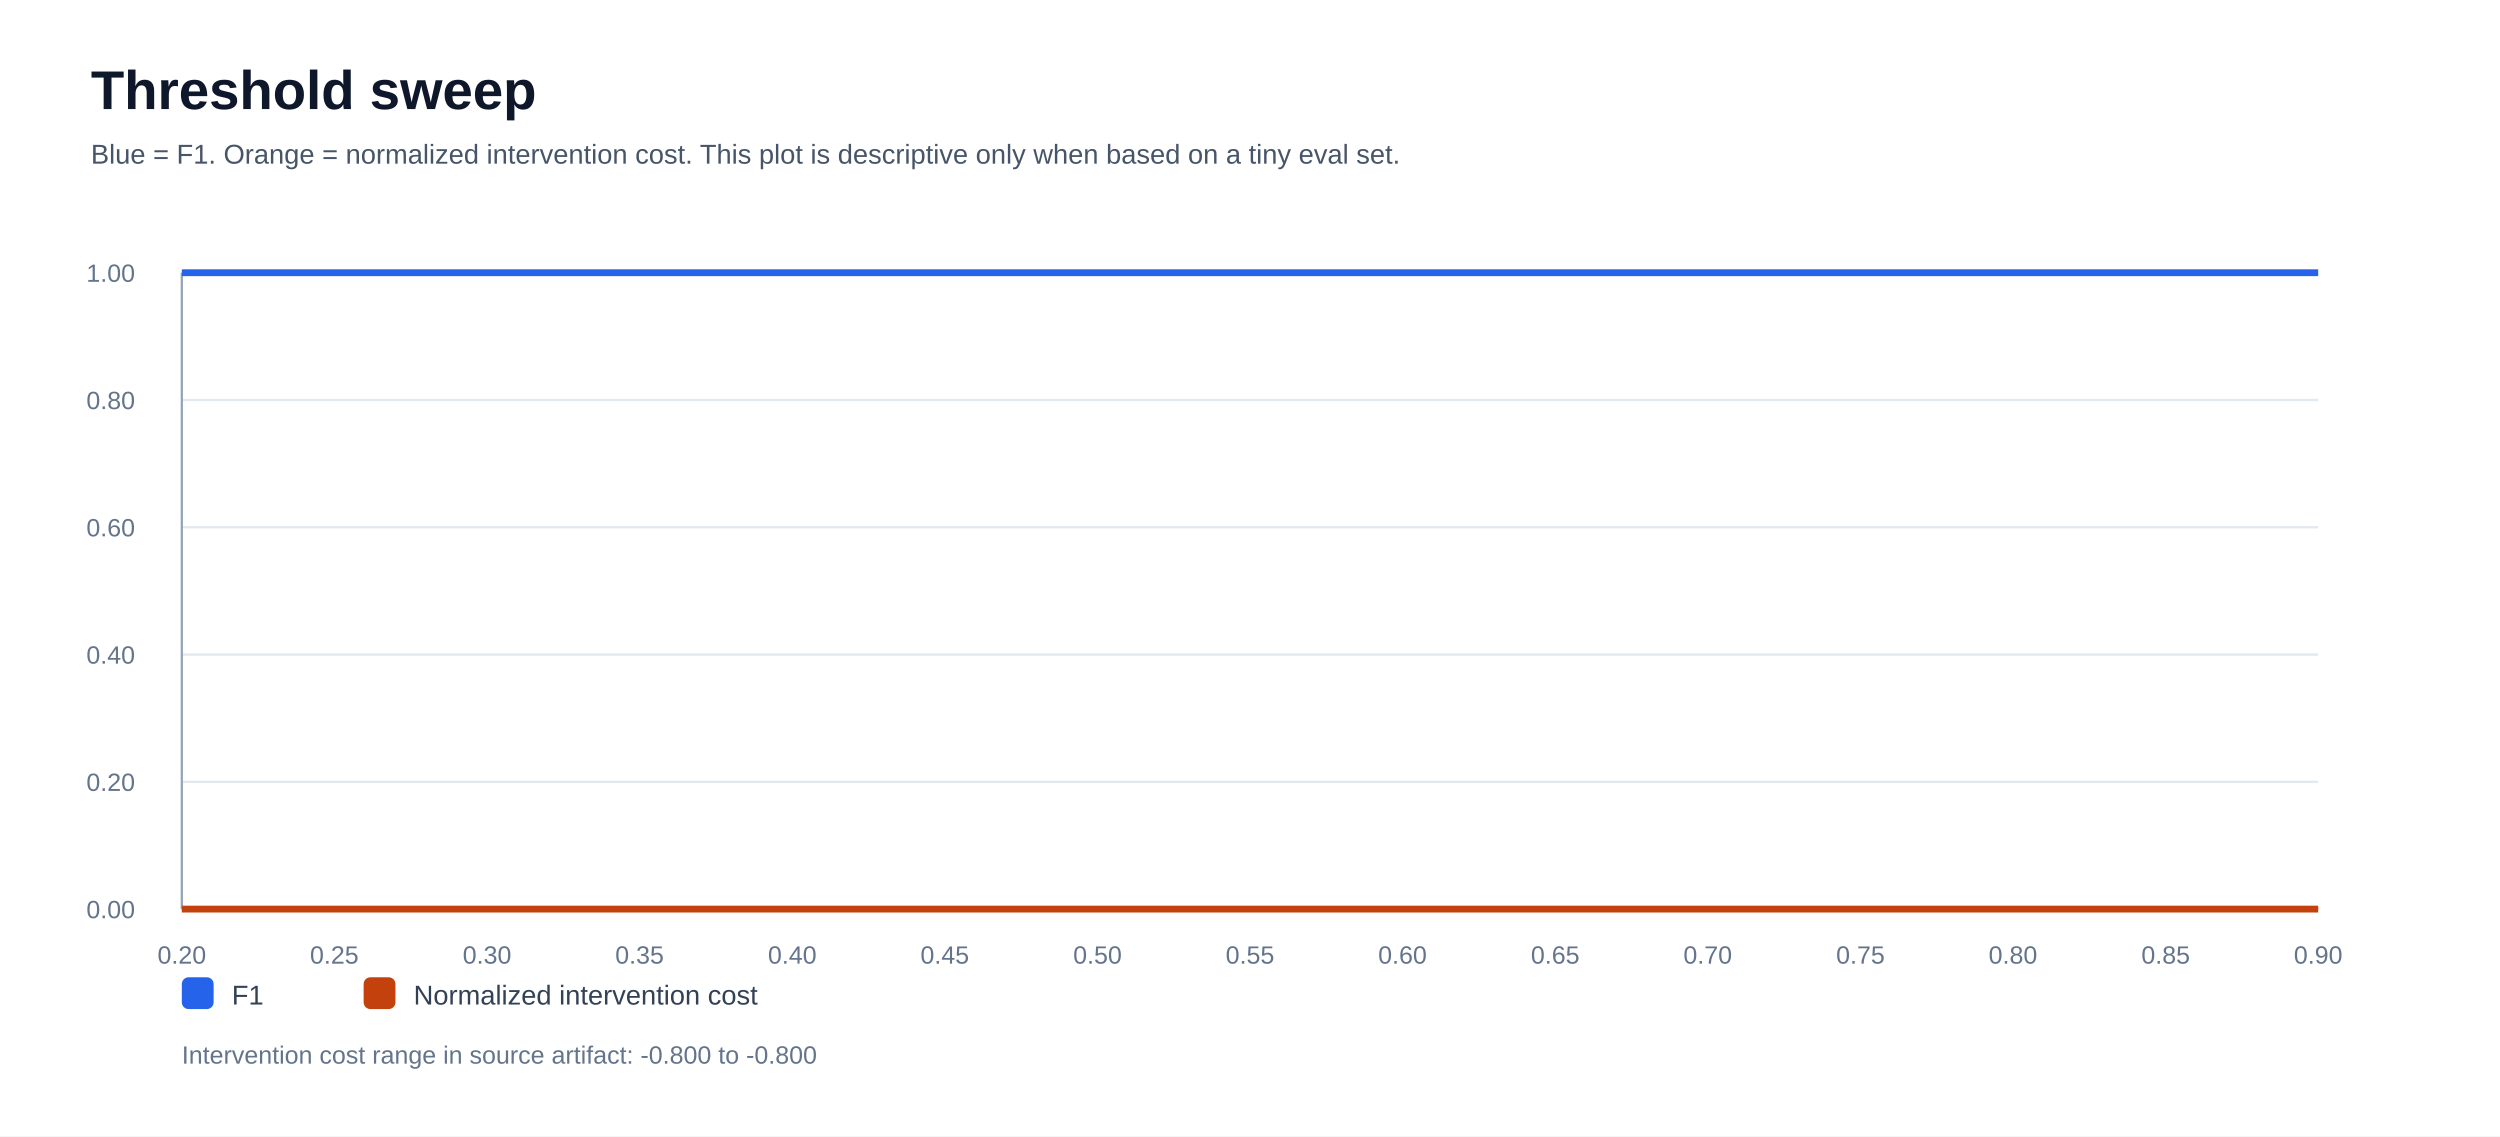
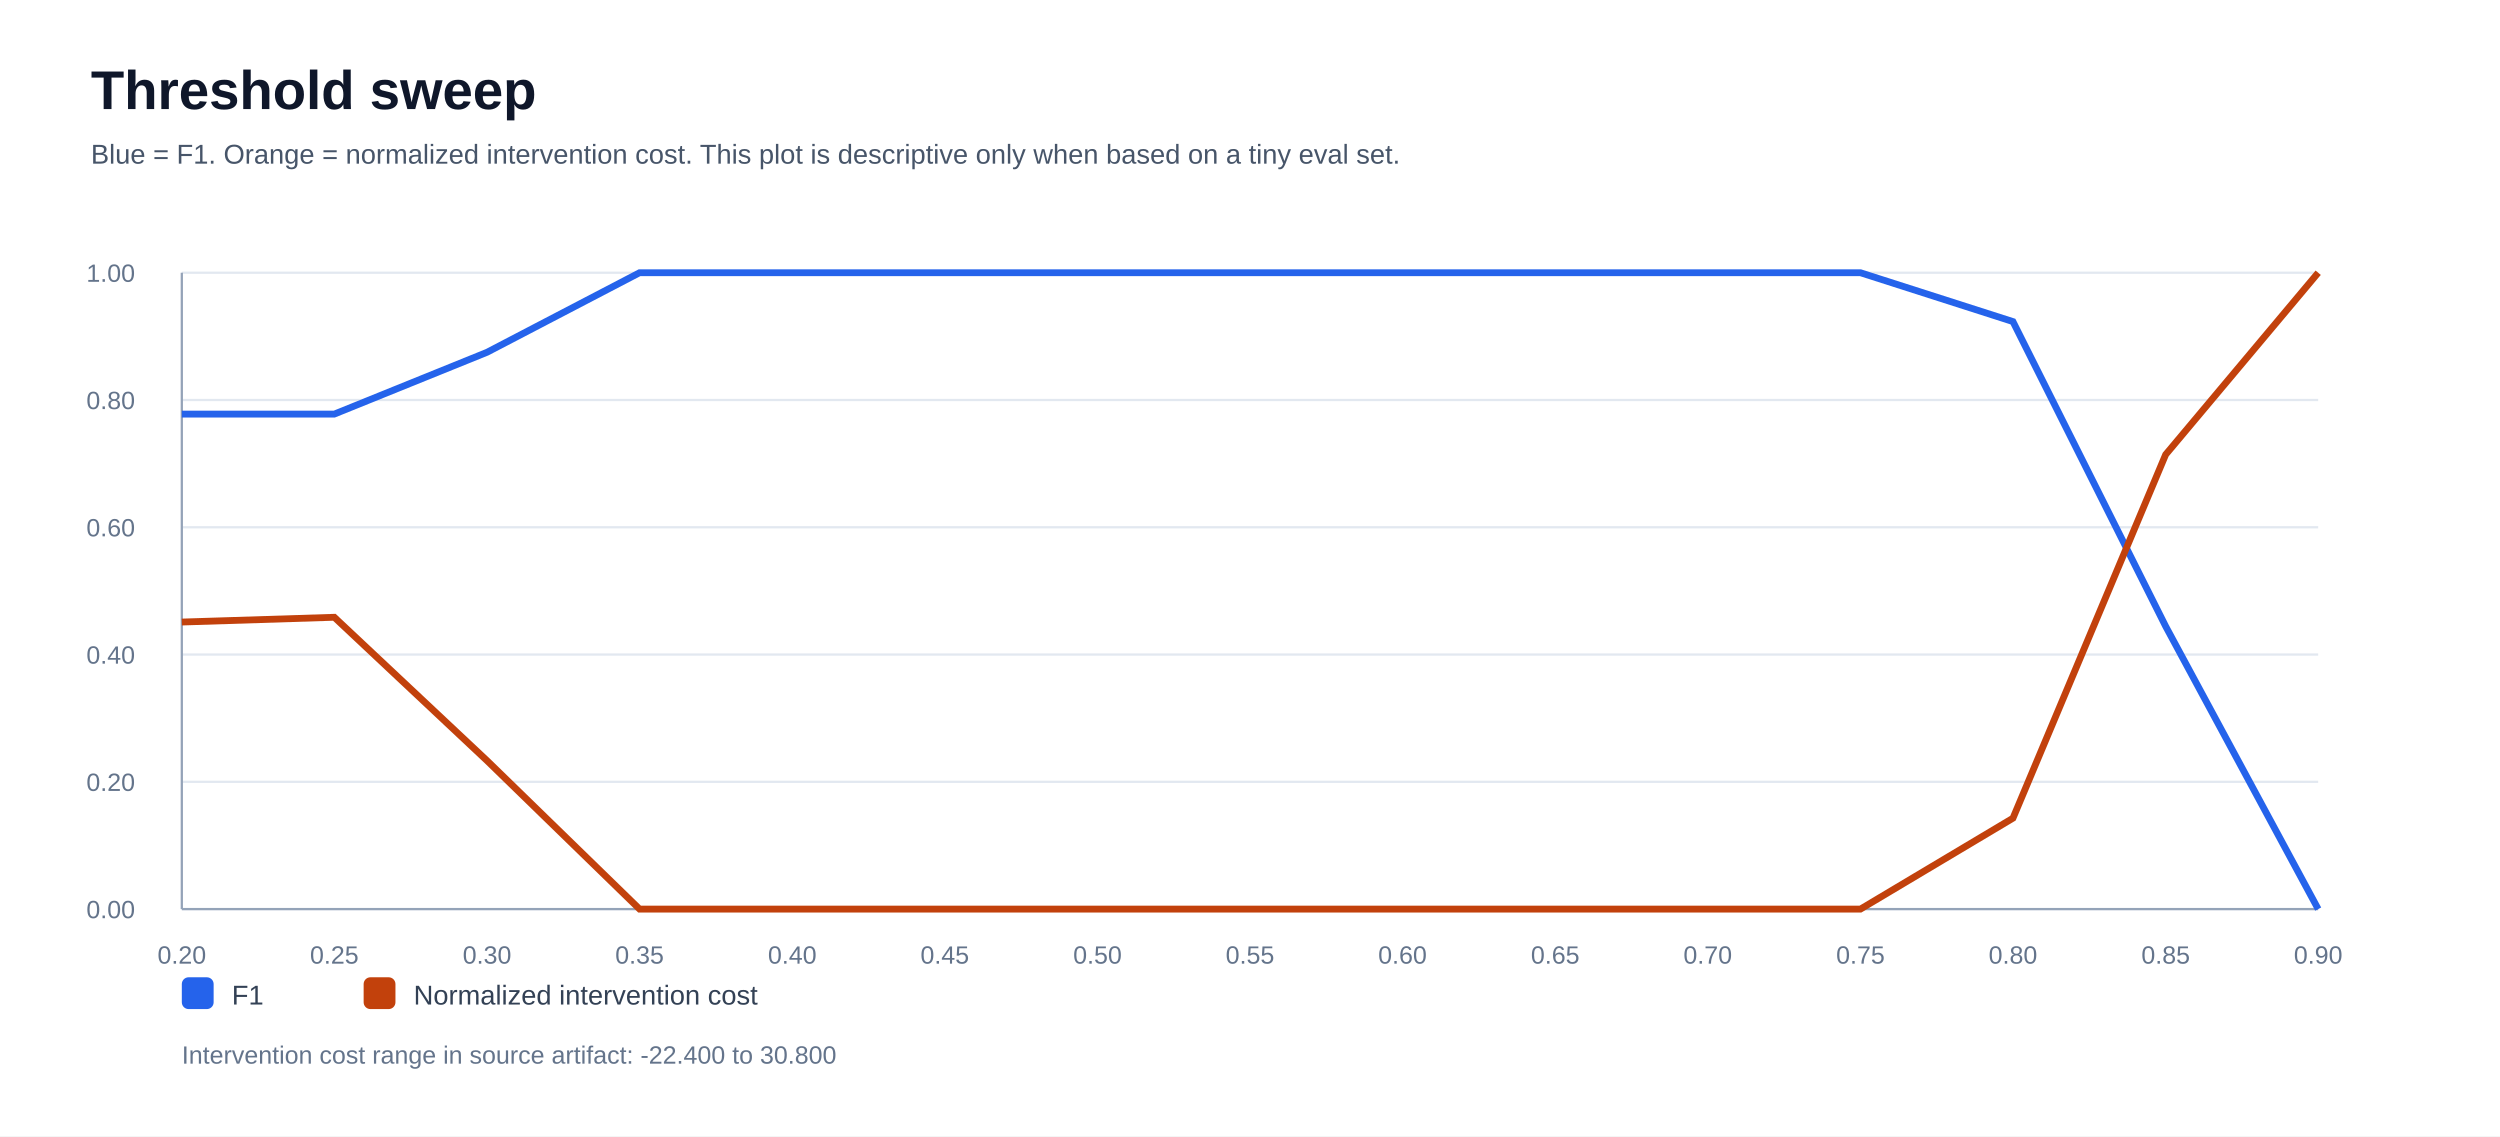
<svg xmlns="http://www.w3.org/2000/svg" width="1100" height="500" viewBox="0 0 1100 500" role="img">
  <style>
text { font-family: 'Segoe UI', Arial, sans-serif; fill: #0f172a; }
.title { font-size: 24px; font-weight: 700; }
.subtitle { font-size: 12px; fill: #475569; }
.card { fill: #f8fafc; stroke: #cbd5e1; stroke-width: 1.5; rx: 14; }
.accent { fill: #eff6ff; stroke: #93c5fd; stroke-width: 1.5; rx: 14; }
.warn { fill: #fff7ed; stroke: #fdba74; stroke-width: 1.5; rx: 14; }
.label { font-size: 13px; fill: #475569; }
.value { font-size: 28px; font-weight: 700; }
.small { font-size: 11px; fill: #64748b; }
.axis { stroke: #94a3b8; stroke-width: 1; }
.grid { stroke: #e2e8f0; stroke-width: 1; }
.legend { font-size: 12px; fill: #334155; }
.stub { font-size: 16px; font-weight: 600; }
</style>
  <rect x="0" y="0" width="1100" height="500" fill="#ffffff" />
  <text class="title" x="40" y="48">Threshold sweep</text>
  <text class="subtitle" x="40" y="72">Blue = F1. Orange = normalized intervention cost. This plot is descriptive only when based on a tiny eval set.</text>
  <line class="grid" x1="80" y1="400.0" x2="1020" y2="400.0" />
  <text class="small" x="38" y="404.0">0.00</text>
  <line class="grid" x1="80" y1="344.0" x2="1020" y2="344.0" />
  <text class="small" x="38" y="348.0">0.20</text>
  <line class="grid" x1="80" y1="288.0" x2="1020" y2="288.0" />
  <text class="small" x="38" y="292.0">0.40</text>
  <line class="grid" x1="80" y1="232.0" x2="1020" y2="232.0" />
  <text class="small" x="38" y="236.0">0.60</text>
  <line class="grid" x1="80" y1="176.0" x2="1020" y2="176.0" />
  <text class="small" x="38" y="180.0">0.80</text>
  <line class="grid" x1="80" y1="120.0" x2="1020" y2="120.0" />
  <text class="small" x="38" y="124.0">1.00</text>
  <line class="axis" x1="80" y1="120" x2="80" y2="400" />
  <line class="axis" x1="80" y1="400" x2="1020" y2="400" />
-   <polyline fill="none" stroke="#2563eb" stroke-width="3" points="80.0,120.0 147.1,120.0 214.3,120.0 281.4,120.0 348.6,120.0 415.7,120.0 482.9,120.0 550.0,120.0 617.1,120.0 684.3,120.0 751.4,120.0 818.6,120.0 885.7,120.0 952.9,120.0 1020.0,120.0" />
-   <polyline fill="none" stroke="#c2410c" stroke-width="3" points="80.0,400.0 147.1,400.0 214.3,400.0 281.4,400.0 348.6,400.0 415.7,400.0 482.9,400.0 550.0,400.0 617.1,400.0 684.3,400.0 751.4,400.0 818.6,400.0 885.7,400.0 952.9,400.0 1020.0,400.0" />
+   <polyline fill="none" stroke="#2563eb" stroke-width="3" points="80.0,182.2 147.1,182.2 214.3,155.0 281.4,120.0 348.6,120.0 415.7,120.0 482.9,120.0 550.0,120.0 617.1,120.0 684.3,120.0 751.4,120.0 818.6,120.0 885.7,141.5 952.9,275.6 1020.0,400.0" />
+   <polyline fill="none" stroke="#c2410c" stroke-width="3" points="80.0,273.7 147.1,271.6 214.3,334.7 281.4,400.0 348.6,400.0 415.7,400.0 482.9,400.0 550.0,400.0 617.1,400.0 684.3,400.0 751.4,400.0 818.6,400.0 885.7,360.0 952.9,200.0 1020.0,120.0" />
  <text class="small" x="80.0" y="424" text-anchor="middle">0.20</text>
  <text class="small" x="147.1" y="424" text-anchor="middle">0.25</text>
  <text class="small" x="214.3" y="424" text-anchor="middle">0.30</text>
  <text class="small" x="281.4" y="424" text-anchor="middle">0.35</text>
  <text class="small" x="348.6" y="424" text-anchor="middle">0.40</text>
  <text class="small" x="415.7" y="424" text-anchor="middle">0.45</text>
  <text class="small" x="482.9" y="424" text-anchor="middle">0.50</text>
  <text class="small" x="550.0" y="424" text-anchor="middle">0.55</text>
  <text class="small" x="617.1" y="424" text-anchor="middle">0.60</text>
  <text class="small" x="684.3" y="424" text-anchor="middle">0.65</text>
  <text class="small" x="751.4" y="424" text-anchor="middle">0.70</text>
  <text class="small" x="818.6" y="424" text-anchor="middle">0.75</text>
  <text class="small" x="885.7" y="424" text-anchor="middle">0.80</text>
  <text class="small" x="952.9" y="424" text-anchor="middle">0.85</text>
  <text class="small" x="1020.0" y="424" text-anchor="middle">0.90</text>
  <rect x="80" y="430" width="14" height="14" fill="#2563eb" rx="3" />
  <text class="legend" x="102" y="442">F1</text>
  <rect x="160" y="430" width="14" height="14" fill="#c2410c" rx="3" />
  <text class="legend" x="182" y="442">Normalized intervention cost</text>
-   <text class="small" x="80" y="468">Intervention cost range in source artifact: -0.800 to -0.800</text>
+   <text class="small" x="80" y="468">Intervention cost range in source artifact: -22.400 to 30.800</text>
</svg>
